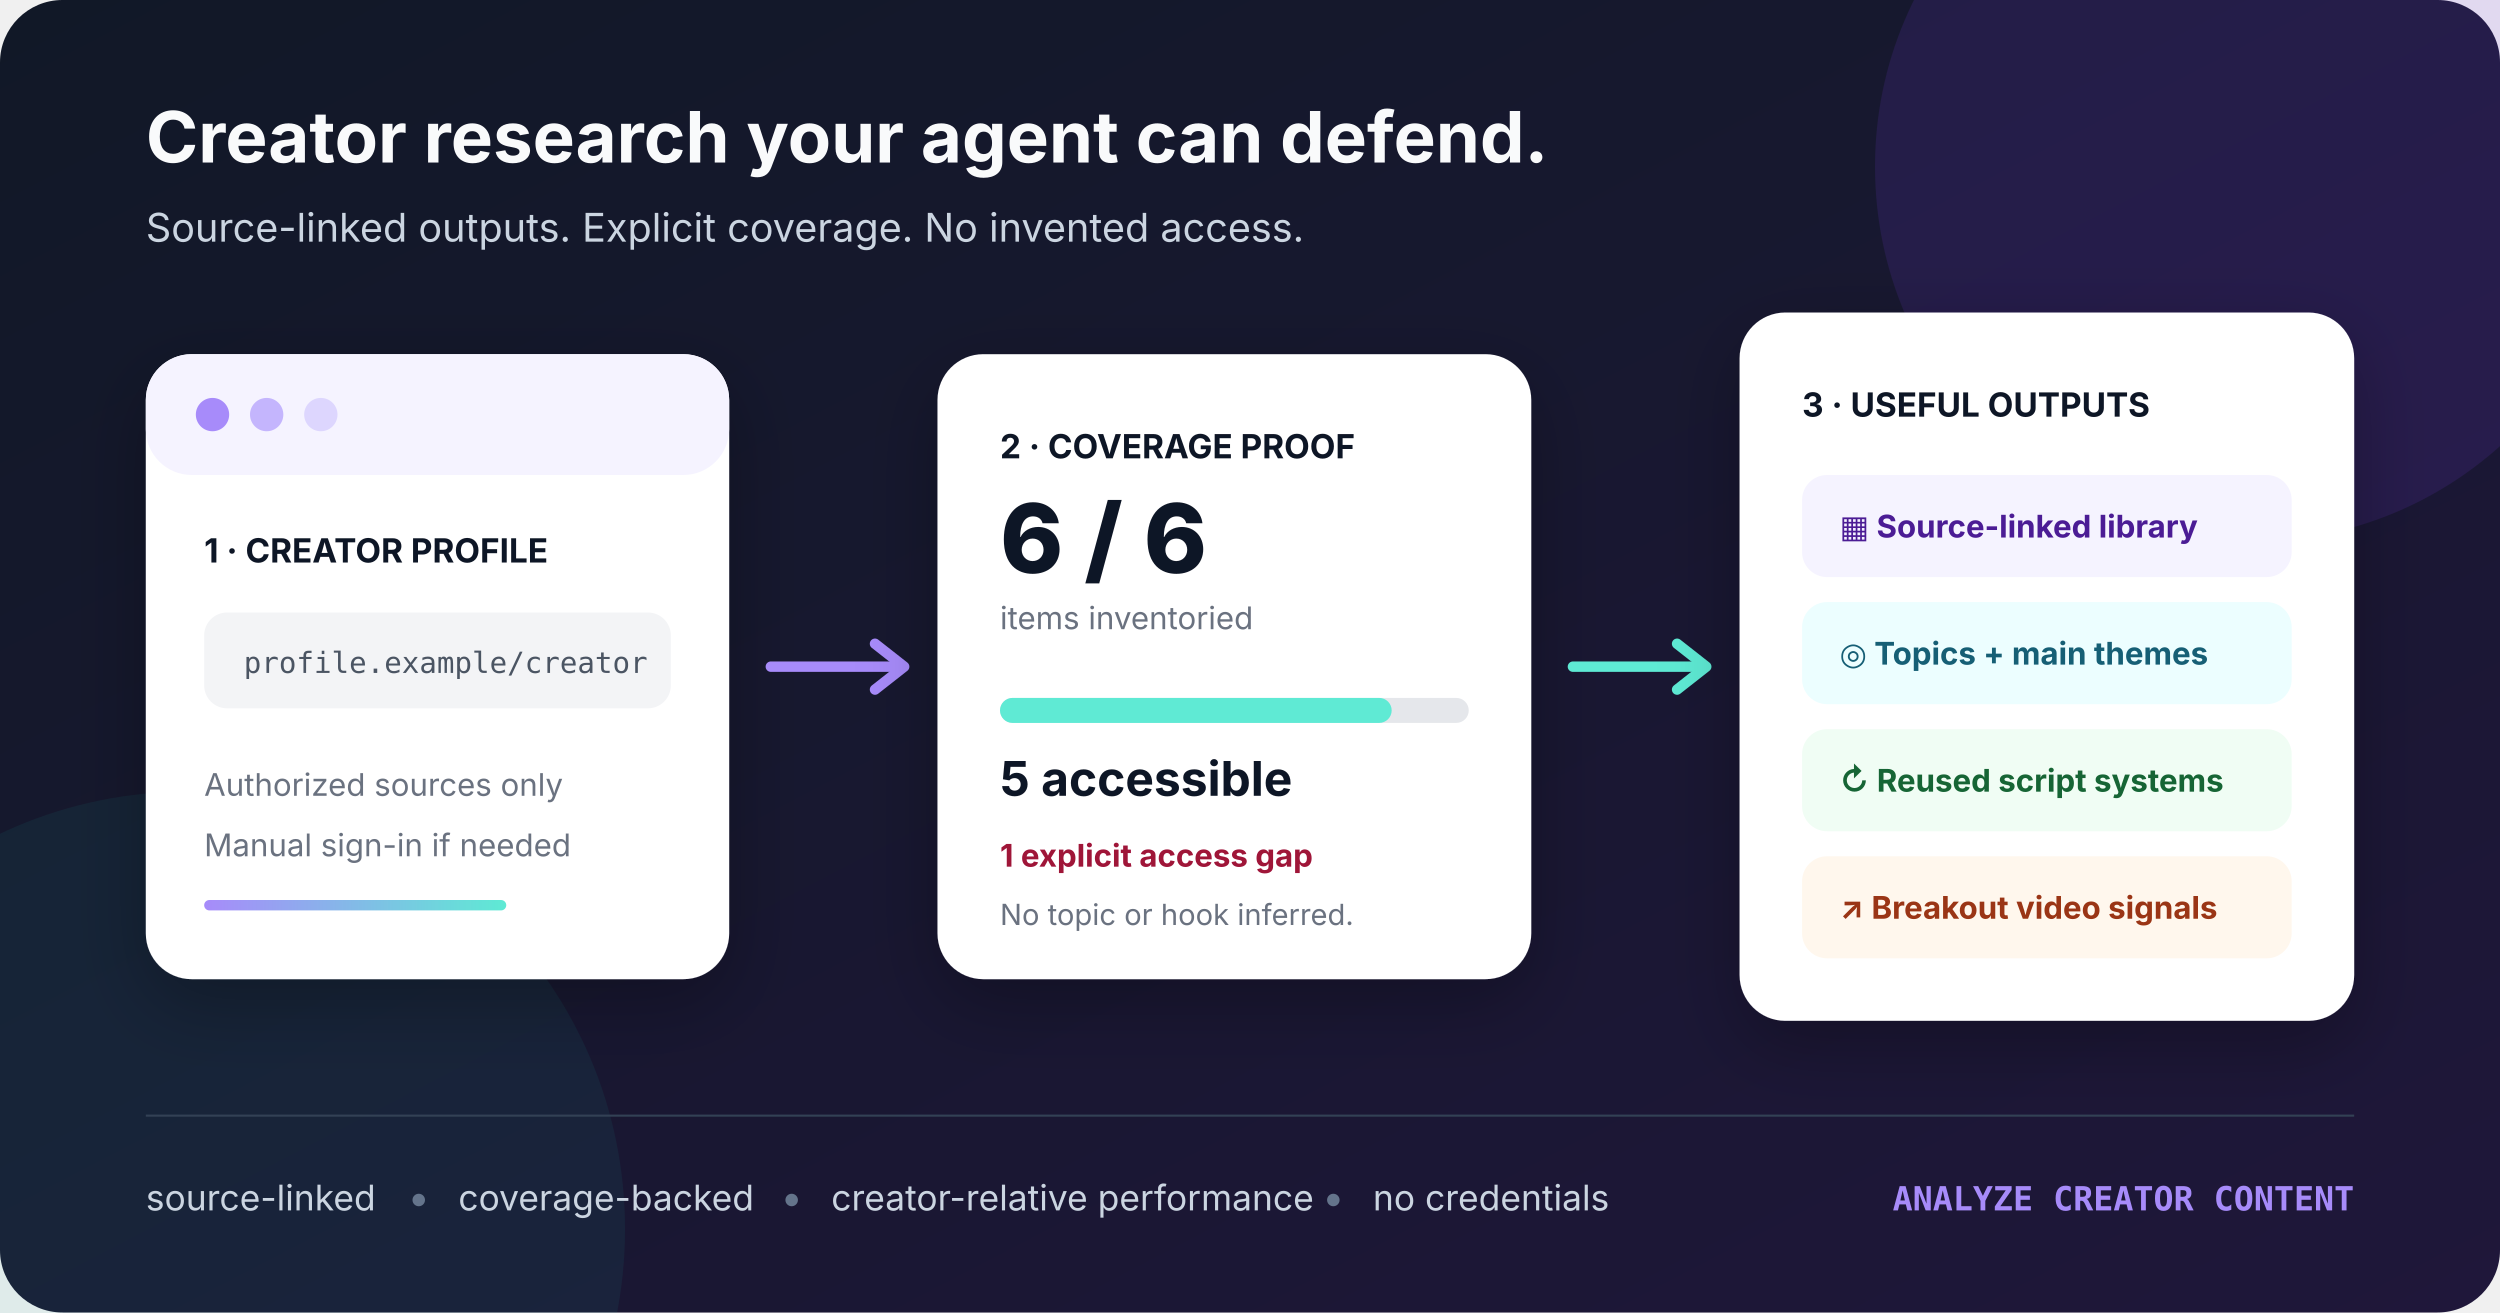
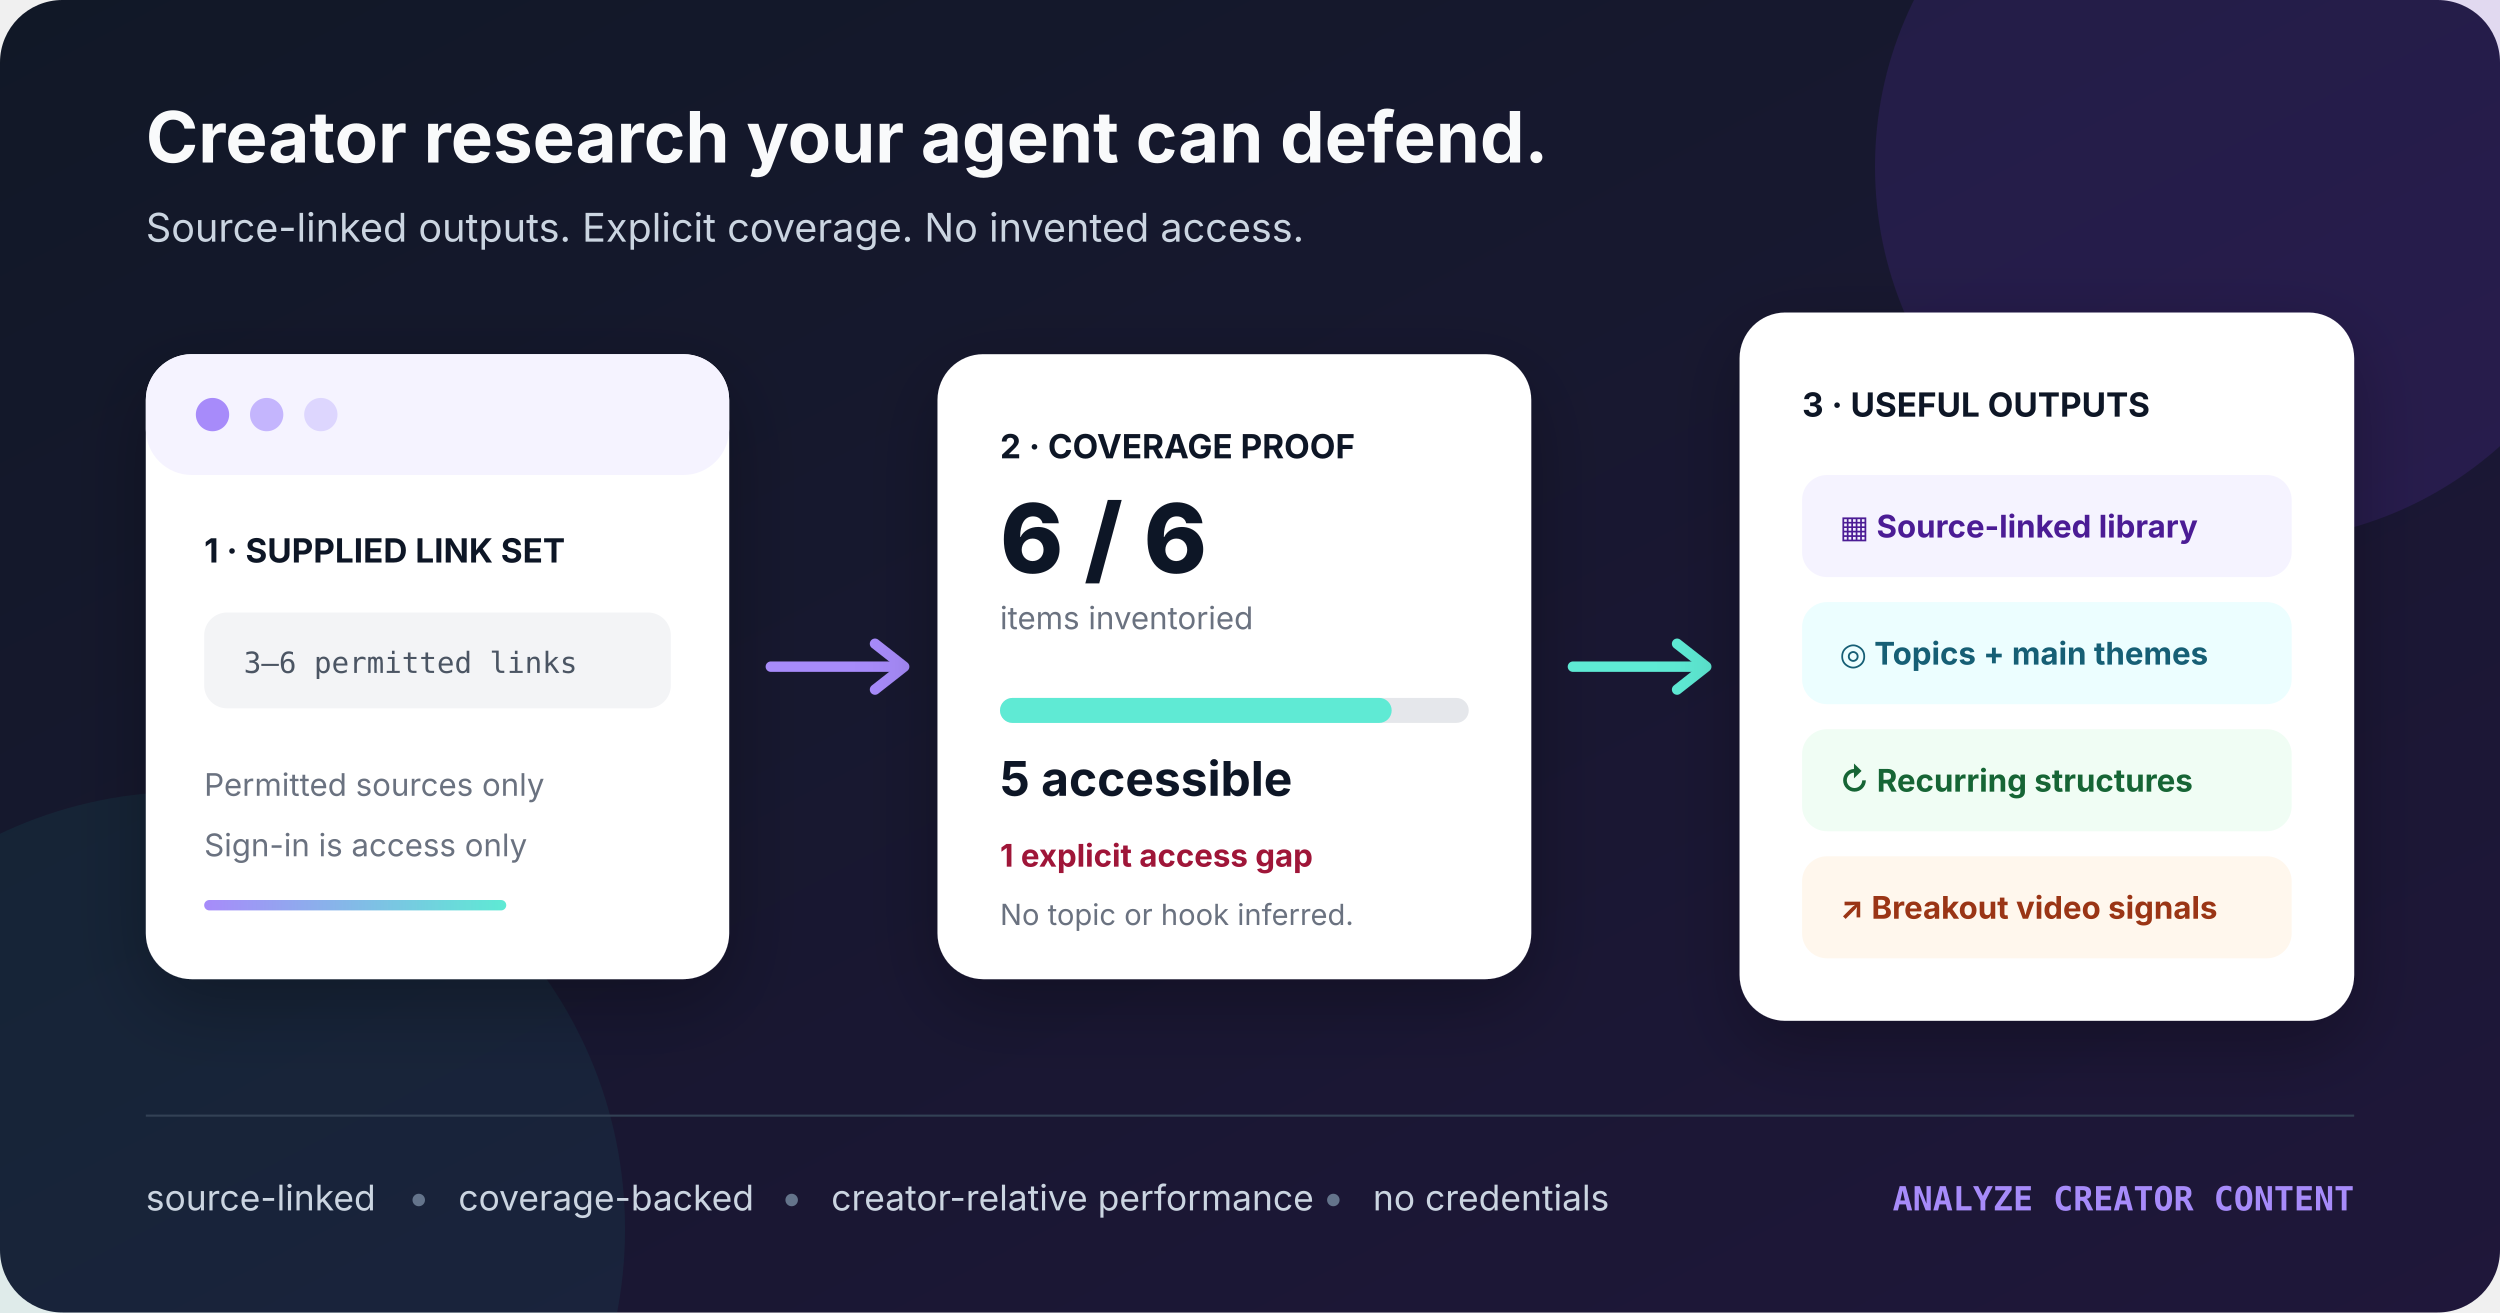
<svg xmlns="http://www.w3.org/2000/svg" width="1200" height="630" viewBox="0 0 1200 630" role="img" aria-labelledby="title description">
  <defs>
    <linearGradient id="background" x1="0" y1="0" x2="1" y2="1">
      <stop offset="0" stop-color="#111827" />
      <stop offset="1" stop-color="#1f173a" />
    </linearGradient>
    <linearGradient id="accent" x1="0" y1="0" x2="1" y2="0">
      <stop offset="0" stop-color="#a78bfa" />
      <stop offset="1" stop-color="#5eead4" />
    </linearGradient>
    <filter id="shadow" x="-20%" y="-20%" width="140%" height="140%">
      <feDropShadow dx="0" dy="12" stdDeviation="18" flood-color="#000000" flood-opacity="0.28" />
    </filter>
  </defs>
  <rect width="1200" height="630" rx="30" fill="url(#background)" />
  <circle cx="1080" cy="80" r="180" fill="#7c3aed" opacity="0.13" />
  <circle cx="90" cy="590" r="210" fill="#14b8a6" opacity="0.08" />
  <text x="70" y="78" fill="#f9fafb" font-family="Inter, ui-sans-serif, system-ui, sans-serif" font-size="34" font-weight="750">Creator research your agent can defend.</text>
  <text x="70" y="116" fill="#cbd5e1" font-family="Inter, ui-sans-serif, system-ui, sans-serif" font-size="19">Source-linked outputs. Explicit coverage. No invented access.</text>
  <g filter="url(#shadow)">
    <rect x="70" y="170" width="280" height="300" rx="22" fill="#ffffff" />
    <rect x="70" y="170" width="280" height="58" rx="22" fill="#f5f3ff" />
    <circle cx="102" cy="199" r="8" fill="#a78bfa" />
    <circle cx="128" cy="199" r="8" fill="#c4b5fd" />
    <circle cx="154" cy="199" r="8" fill="#ddd6fe" />
-     <text x="98" y="270" fill="#111827" font-family="Inter, ui-sans-serif, system-ui, sans-serif" font-size="16" font-weight="700">1 · CREATOR PROFILE</text>
+     <text x="98" y="270" fill="#111827" font-family="Inter, ui-sans-serif, system-ui, sans-serif" font-size="16" font-weight="700">1 · SUPPLIED LINK SET</text>
    <rect x="98" y="294" width="224" height="46" rx="11" fill="#f3f4f6" />
-     <text x="117" y="323" fill="#4b5563" font-family="ui-monospace, SFMono-Regular, monospace" font-size="14">profile.example/creator</text>
-     <text x="98" y="382" fill="#6b7280" font-family="Inter, ui-sans-serif, system-ui, sans-serif" font-size="15">Authorized sources only</text>
-     <text x="98" y="411" fill="#6b7280" font-family="Inter, ui-sans-serif, system-ui, sans-serif" font-size="15">Manual sign-in if needed</text>
+     <text x="117" y="323" fill="#4b5563" font-family="ui-monospace, SFMono-Regular, monospace" font-size="14">3–6 permitted links</text>
+     <text x="98" y="382" fill="#6b7280" font-family="Inter, ui-sans-serif, system-ui, sans-serif" font-size="15">Permitted sources only</text>
+     <text x="98" y="411" fill="#6b7280" font-family="Inter, ui-sans-serif, system-ui, sans-serif" font-size="15">Sign-in is access only</text>
    <rect x="98" y="432" width="145" height="5" rx="2.5" fill="url(#accent)" />
  </g>
  <path d="M370 320 H430" stroke="#a78bfa" stroke-width="5" stroke-linecap="round" />
  <path d="M420 309 L434 320 L420 331" fill="none" stroke="#a78bfa" stroke-width="5" stroke-linecap="round" stroke-linejoin="round" />
  <g filter="url(#shadow)">
    <rect x="450" y="170" width="285" height="300" rx="22" fill="#ffffff" />
    <text x="480" y="220" fill="#111827" font-family="Inter, ui-sans-serif, system-ui, sans-serif" font-size="16" font-weight="700">2 · COVERAGE PROOF</text>
    <text x="480" y="275" fill="#111827" font-family="Inter, ui-sans-serif, system-ui, sans-serif" font-size="46" font-weight="800">6 / 6</text>
    <text x="480" y="302" fill="#6b7280" font-family="Inter, ui-sans-serif, system-ui, sans-serif" font-size="15">items inventoried</text>
    <rect x="480" y="335" width="225" height="12" rx="6" fill="#e5e7eb" />
    <rect x="480" y="335" width="188" height="12" rx="6" fill="#5eead4" />
    <text x="480" y="382" fill="#111827" font-family="Inter, ui-sans-serif, system-ui, sans-serif" font-size="23" font-weight="700">5 accessible</text>
    <text x="480" y="416" fill="#9f1239" font-family="Inter, ui-sans-serif, system-ui, sans-serif" font-size="15" font-weight="650">1 explicit access gap</text>
    <text x="480" y="444" fill="#6b7280" font-family="Inter, ui-sans-serif, system-ui, sans-serif" font-size="14">No topic or hook inferred.</text>
  </g>
  <path d="M755 320 H815" stroke="#5eead4" stroke-width="5" stroke-linecap="round" />
  <path d="M805 309 L819 320 L805 331" fill="none" stroke="#5eead4" stroke-width="5" stroke-linecap="round" stroke-linejoin="round" />
  <g filter="url(#shadow)">
    <rect x="835" y="150" width="295" height="340" rx="22" fill="#ffffff" />
    <text x="865" y="200" fill="#111827" font-family="Inter, ui-sans-serif, system-ui, sans-serif" font-size="16" font-weight="700">3 · USEFUL OUTPUTS</text>
    <g font-family="Inter, ui-sans-serif, system-ui, sans-serif">
      <rect x="865" y="228" width="235" height="49" rx="12" fill="#f5f3ff" />
      <text x="883" y="258" fill="#4c1d95" font-size="15" font-weight="650">▦ Source-linked library</text>
      <rect x="865" y="289" width="235" height="49" rx="12" fill="#ecfeff" />
      <text x="883" y="319" fill="#155e75" font-size="15" font-weight="650">◎ Topics + main themes</text>
      <rect x="865" y="350" width="235" height="49" rx="12" fill="#f0fdf4" />
-       <text x="883" y="380" fill="#166534" font-size="15" font-weight="650">↻ Reused script systems</text>
+       <text x="883" y="380" fill="#166534" font-size="15" font-weight="650">↻ Recurring structures</text>
      <rect x="865" y="411" width="235" height="49" rx="12" fill="#fff7ed" />
      <text x="883" y="441" fill="#9a3412" font-size="15" font-weight="650">↗ Breakout video signals</text>
    </g>
  </g>
  <rect x="70" y="535" width="1060" height="1" fill="#334155" />
  <text x="70" y="581" fill="#cbd5e1" font-family="Inter, ui-sans-serif, system-ui, sans-serif" font-size="17">source-linked</text>
  <circle cx="201" cy="576" r="3" fill="#64748b" />
  <text x="220" y="581" fill="#cbd5e1" font-family="Inter, ui-sans-serif, system-ui, sans-serif" font-size="17">coverage-backed</text>
  <circle cx="380" cy="576" r="3" fill="#64748b" />
  <text x="399" y="581" fill="#cbd5e1" font-family="Inter, ui-sans-serif, system-ui, sans-serif" font-size="17">creator-relative performance</text>
  <circle cx="640" cy="576" r="3" fill="#64748b" />
  <text x="659" y="581" fill="#cbd5e1" font-family="Inter, ui-sans-serif, system-ui, sans-serif" font-size="17">no credentials</text>
  <text x="1130" y="581" text-anchor="end" fill="#a78bfa" font-family="ui-monospace, SFMono-Regular, monospace" font-size="16" font-weight="700">ANALYZE CREATOR CONTENT</text>
</svg>
